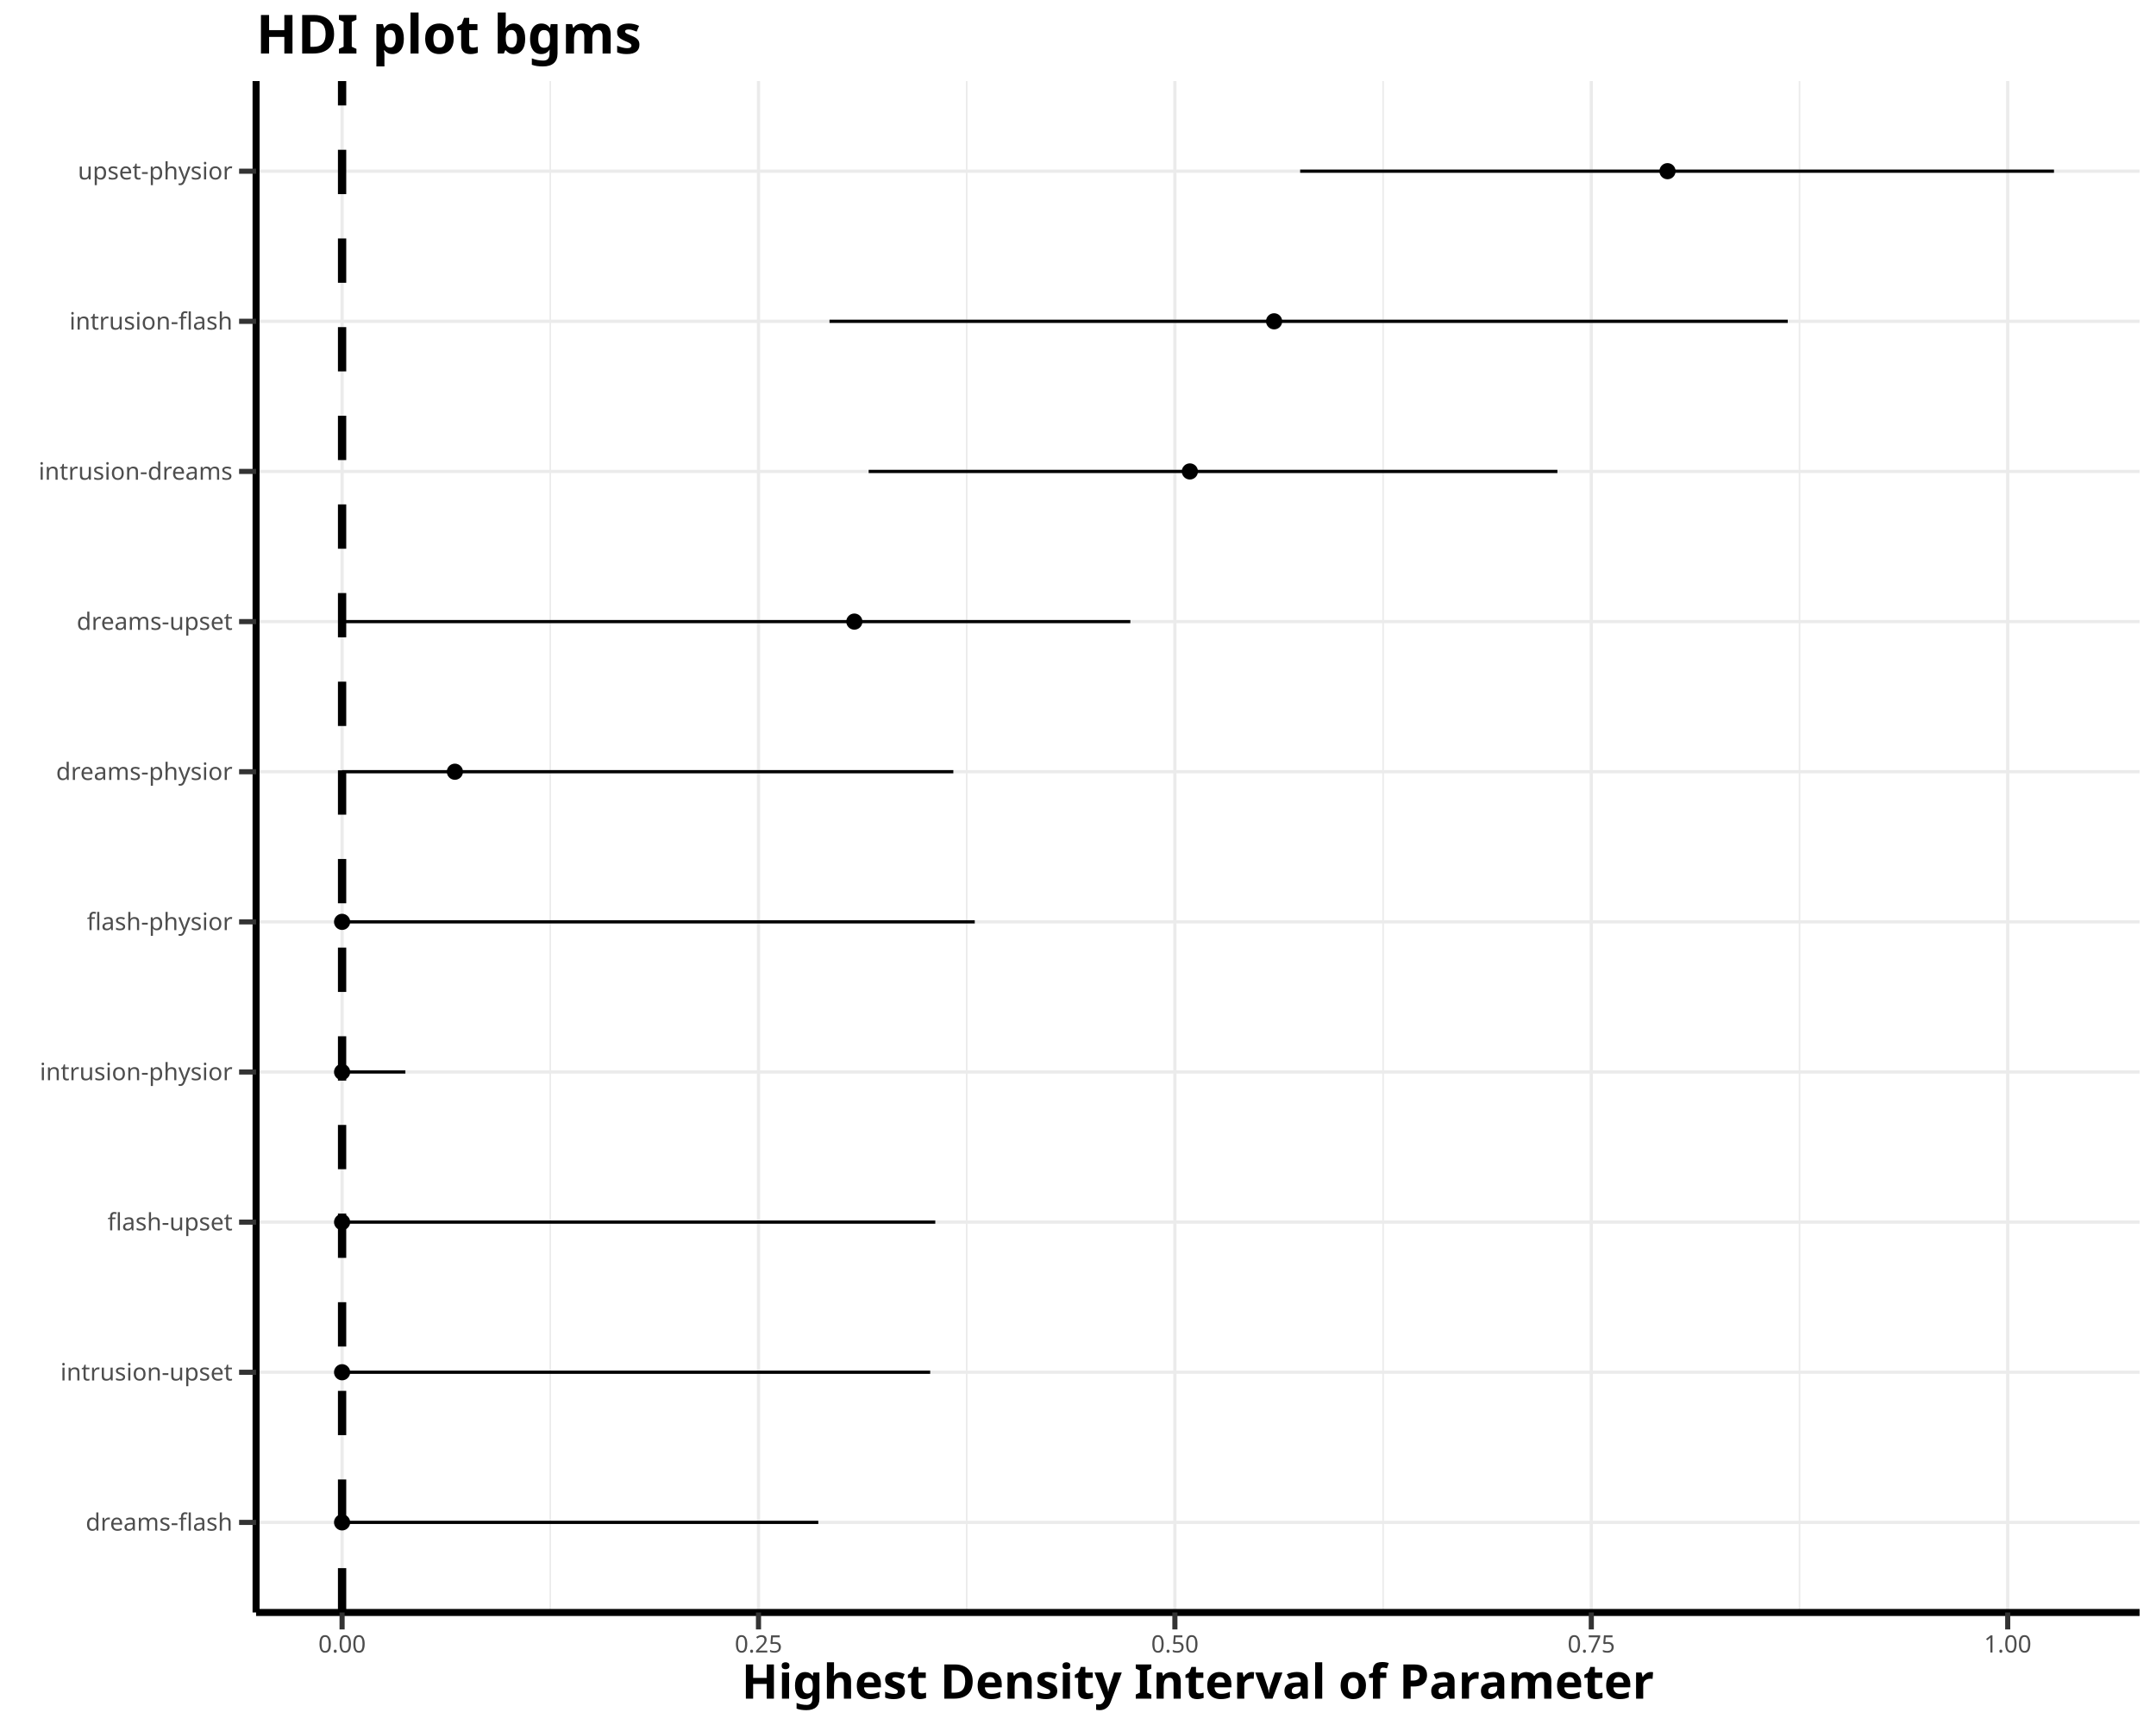
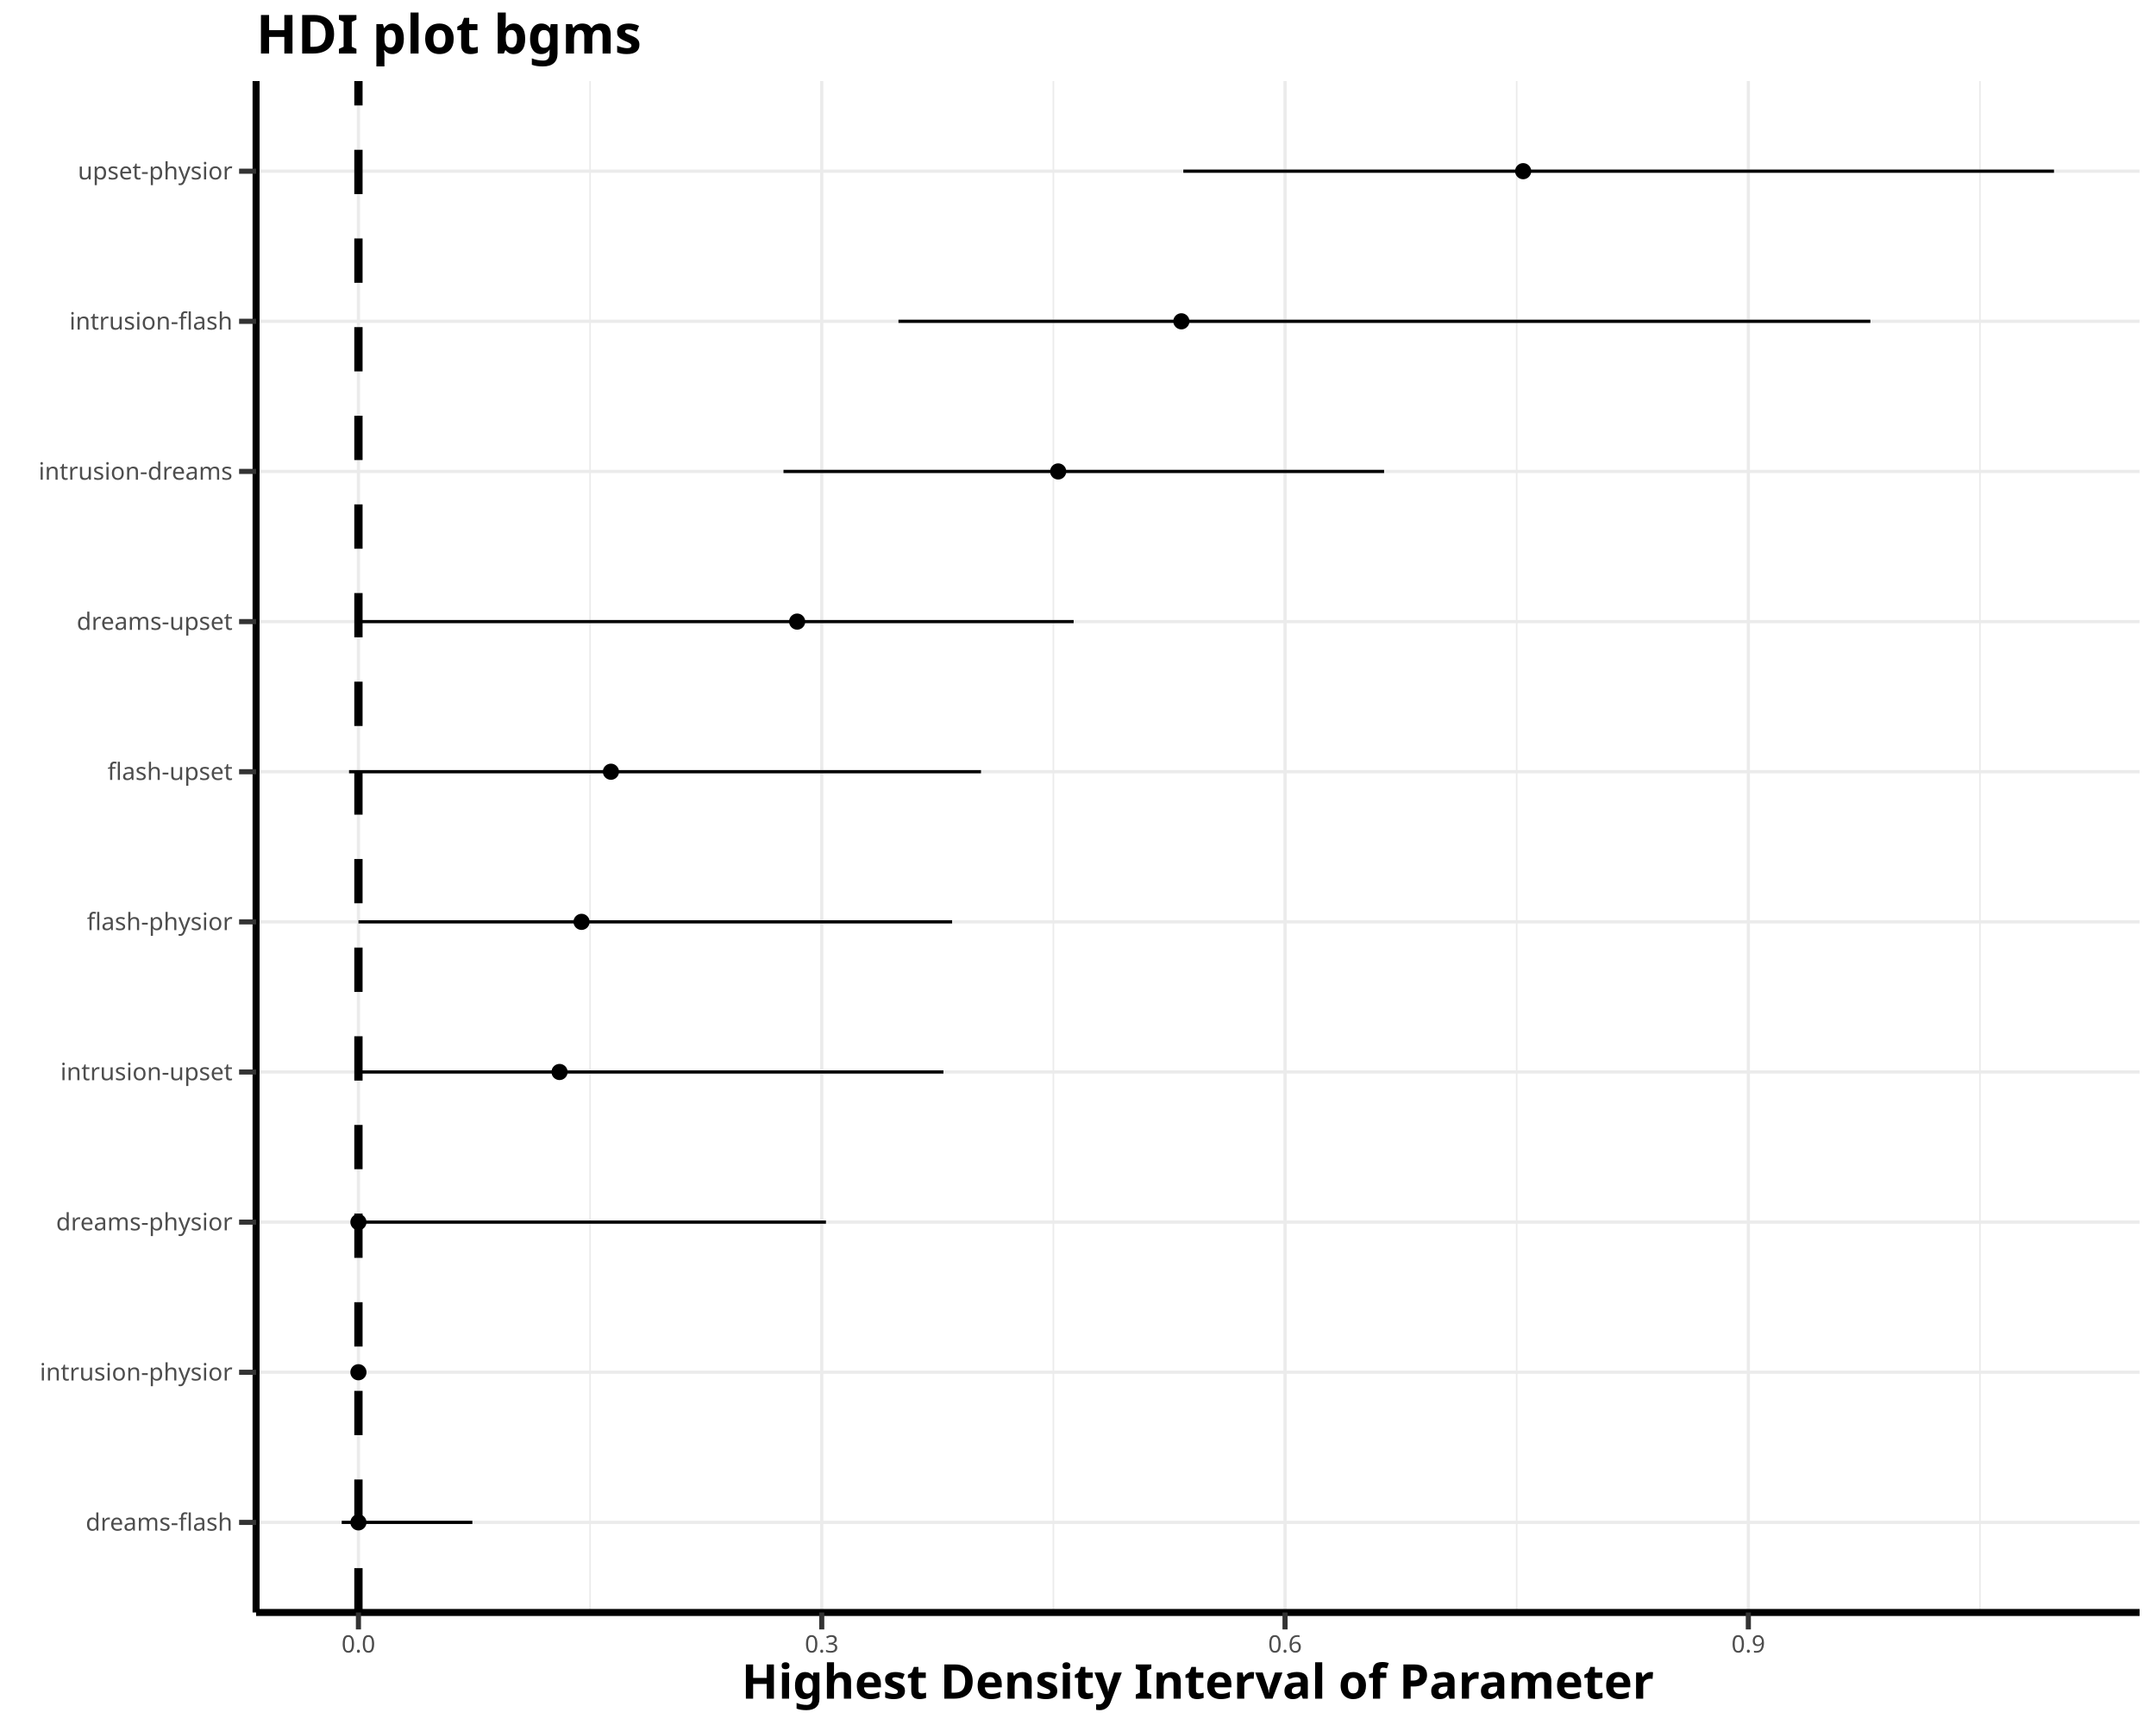
<svg xmlns="http://www.w3.org/2000/svg" class="svglite" data-engine-version="2.0" width="720.00pt" height="576.00pt" viewBox="0 0 720.00 576.00">
  <defs>
    <style type="text/css">
    .svglite line, .svglite polyline, .svglite polygon, .svglite path, .svglite rect, .svglite circle {
      fill: none;
      stroke: #000000;
      stroke-linecap: round;
      stroke-linejoin: round;
      stroke-miterlimit: 10.00;
    }
  </style>
  </defs>
  <rect width="100%" height="100%" style="stroke: none; fill: #FFFFFF;" />
  <defs>
    <clipPath id="cpMC4wMHw3MjAuMDB8MC4wMHw1NzYuMDA=">
      <rect x="0.00" y="0.00" width="720.00" height="576.00" />
    </clipPath>
  </defs>
  <g clip-path="url(#cpMC4wMHw3MjAuMDB8MC4wMHw1NzYuMDA=)">
    <rect x="0.00" y="0.00" width="720.00" height="576.00" style="stroke-width: 1.07; stroke: #FFFFFF; fill: #FFFFFF;" />
  </g>
  <defs>
    <clipPath id="cpODUuNTJ8NzE0LjUyfDI3LjA4fDUzOC40Mg==">
      <rect x="85.52" y="27.08" width="629.00" height="511.34" />
    </clipPath>
  </defs>
  <g clip-path="url(#cpODUuNTJ8NzE0LjUyfDI3LjA4fDUzOC40Mg==)">
    <rect x="85.52" y="27.08" width="629.00" height="511.34" style="stroke-width: 1.07; stroke: none; fill: #FFFFFF;" />
-     <polyline points="183.77,538.42 183.77,27.08 " style="stroke-width: 0.53; stroke: #EBEBEB; stroke-linecap: butt;" />
-     <polyline points="322.83,538.42 322.83,27.08 " style="stroke-width: 0.53; stroke: #EBEBEB; stroke-linecap: butt;" />
-     <polyline points="461.89,538.42 461.89,27.08 " style="stroke-width: 0.53; stroke: #EBEBEB; stroke-linecap: butt;" />
-     <polyline points="600.95,538.42 600.95,27.08 " style="stroke-width: 0.53; stroke: #EBEBEB; stroke-linecap: butt;" />
+     <polyline points="197.06,538.42 197.06,27.08 " style="stroke-width: 0.53; stroke: #EBEBEB; stroke-linecap: butt;" />
+     <polyline points="351.78,538.42 351.78,27.08 " style="stroke-width: 0.53; stroke: #EBEBEB; stroke-linecap: butt;" />
+     <polyline points="506.50,538.42 506.50,27.08 " style="stroke-width: 0.53; stroke: #EBEBEB; stroke-linecap: butt;" />
+     <polyline points="661.22,538.42 661.22,27.08 " style="stroke-width: 0.53; stroke: #EBEBEB; stroke-linecap: butt;" />
    <polyline points="85.52,508.34 714.52,508.34 " style="stroke-width: 1.07; stroke: #EBEBEB; stroke-linecap: butt;" />
    <polyline points="85.52,458.21 714.52,458.21 " style="stroke-width: 1.07; stroke: #EBEBEB; stroke-linecap: butt;" />
    <polyline points="85.52,408.08 714.52,408.08 " style="stroke-width: 1.07; stroke: #EBEBEB; stroke-linecap: butt;" />
    <polyline points="85.52,357.95 714.52,357.95 " style="stroke-width: 1.07; stroke: #EBEBEB; stroke-linecap: butt;" />
    <polyline points="85.52,307.82 714.52,307.82 " style="stroke-width: 1.07; stroke: #EBEBEB; stroke-linecap: butt;" />
    <polyline points="85.52,257.69 714.52,257.69 " style="stroke-width: 1.07; stroke: #EBEBEB; stroke-linecap: butt;" />
    <polyline points="85.52,207.56 714.52,207.56 " style="stroke-width: 1.07; stroke: #EBEBEB; stroke-linecap: butt;" />
    <polyline points="85.52,157.42 714.52,157.42 " style="stroke-width: 1.07; stroke: #EBEBEB; stroke-linecap: butt;" />
    <polyline points="85.52,107.29 714.52,107.29 " style="stroke-width: 1.07; stroke: #EBEBEB; stroke-linecap: butt;" />
    <polyline points="85.52,57.16 714.52,57.16 " style="stroke-width: 1.07; stroke: #EBEBEB; stroke-linecap: butt;" />
-     <polyline points="114.24,538.42 114.24,27.08 " style="stroke-width: 1.07; stroke: #EBEBEB; stroke-linecap: butt;" />
-     <polyline points="253.30,538.42 253.30,27.08 " style="stroke-width: 1.07; stroke: #EBEBEB; stroke-linecap: butt;" />
-     <polyline points="392.36,538.42 392.36,27.08 " style="stroke-width: 1.07; stroke: #EBEBEB; stroke-linecap: butt;" />
-     <polyline points="531.42,538.42 531.42,27.08 " style="stroke-width: 1.07; stroke: #EBEBEB; stroke-linecap: butt;" />
-     <polyline points="670.48,538.42 670.48,27.08 " style="stroke-width: 1.07; stroke: #EBEBEB; stroke-linecap: butt;" />
-     <line x1="114.17" y1="508.34" x2="273.27" y2="508.34" style="stroke-width: 1.07; stroke-linecap: butt;" />
-     <line x1="114.11" y1="458.21" x2="310.64" y2="458.21" style="stroke-width: 1.07; stroke-linecap: butt;" />
-     <line x1="114.24" y1="408.08" x2="312.34" y2="408.08" style="stroke-width: 1.07; stroke-linecap: butt;" />
-     <line x1="114.18" y1="357.95" x2="135.38" y2="357.95" style="stroke-width: 1.07; stroke-linecap: butt;" />
-     <line x1="114.13" y1="307.82" x2="325.52" y2="307.82" style="stroke-width: 1.07; stroke-linecap: butt;" />
-     <line x1="114.24" y1="257.69" x2="318.37" y2="257.69" style="stroke-width: 1.07; stroke-linecap: butt;" />
-     <line x1="114.24" y1="207.56" x2="377.48" y2="207.56" style="stroke-width: 1.07; stroke-linecap: butt;" />
-     <line x1="290.09" y1="157.42" x2="520.10" y2="157.42" style="stroke-width: 1.07; stroke-linecap: butt;" />
-     <line x1="277.01" y1="107.29" x2="597.03" y2="107.29" style="stroke-width: 1.07; stroke-linecap: butt;" />
-     <line x1="434.19" y1="57.16" x2="685.93" y2="57.16" style="stroke-width: 1.07; stroke-linecap: butt;" />
-     <circle cx="114.24" cy="508.34" r="1.99" style="stroke-width: 1.42; fill: #000000;" />
-     <circle cx="114.24" cy="458.21" r="1.99" style="stroke-width: 1.42; fill: #000000;" />
-     <circle cx="114.24" cy="408.08" r="1.99" style="stroke-width: 1.42; fill: #000000;" />
-     <circle cx="114.24" cy="357.95" r="1.99" style="stroke-width: 1.42; fill: #000000;" />
-     <circle cx="114.24" cy="307.82" r="1.99" style="stroke-width: 1.42; fill: #000000;" />
-     <circle cx="151.91" cy="257.69" r="1.99" style="stroke-width: 1.42; fill: #000000;" />
-     <circle cx="285.31" cy="207.56" r="1.99" style="stroke-width: 1.42; fill: #000000;" />
-     <circle cx="397.36" cy="157.42" r="1.99" style="stroke-width: 1.42; fill: #000000;" />
-     <circle cx="425.49" cy="107.29" r="1.99" style="stroke-width: 1.42; fill: #000000;" />
-     <circle cx="556.87" cy="57.16" r="1.99" style="stroke-width: 1.42; fill: #000000;" />
-     <line x1="114.24" y1="538.42" x2="114.24" y2="27.08" style="stroke-width: 2.77; stroke-dasharray: 14.80,14.80; stroke-linecap: butt;" />
+     <polyline points="119.70,538.42 119.70,27.08 " style="stroke-width: 1.07; stroke: #EBEBEB; stroke-linecap: butt;" />
+     <polyline points="274.42,538.42 274.42,27.08 " style="stroke-width: 1.07; stroke: #EBEBEB; stroke-linecap: butt;" />
+     <polyline points="429.14,538.42 429.14,27.08 " style="stroke-width: 1.07; stroke: #EBEBEB; stroke-linecap: butt;" />
+     <polyline points="583.86,538.42 583.86,27.08 " style="stroke-width: 1.07; stroke: #EBEBEB; stroke-linecap: butt;" />
+     <line x1="114.11" y1="508.34" x2="157.75" y2="508.34" style="stroke-width: 1.07; stroke-linecap: butt;" />
+     <line x1="119.70" y1="458.21" x2="119.70" y2="458.21" style="stroke-width: 1.07; stroke-linecap: butt;" />
+     <line x1="119.70" y1="408.08" x2="275.83" y2="408.08" style="stroke-width: 1.07; stroke-linecap: butt;" />
+     <line x1="119.70" y1="357.95" x2="315.06" y2="357.95" style="stroke-width: 1.07; stroke-linecap: butt;" />
+     <line x1="119.70" y1="307.82" x2="317.96" y2="307.82" style="stroke-width: 1.07; stroke-linecap: butt;" />
+     <line x1="116.56" y1="257.69" x2="327.60" y2="257.69" style="stroke-width: 1.07; stroke-linecap: butt;" />
+     <line x1="119.70" y1="207.56" x2="358.54" y2="207.56" style="stroke-width: 1.07; stroke-linecap: butt;" />
+     <line x1="261.65" y1="157.42" x2="462.22" y2="157.42" style="stroke-width: 1.07; stroke-linecap: butt;" />
+     <line x1="300.04" y1="107.29" x2="624.61" y2="107.29" style="stroke-width: 1.07; stroke-linecap: butt;" />
+     <line x1="395.17" y1="57.16" x2="685.93" y2="57.16" style="stroke-width: 1.07; stroke-linecap: butt;" />
+     <circle cx="119.70" cy="508.34" r="1.99" style="stroke-width: 1.42; fill: #000000;" />
+     <circle cx="119.70" cy="458.21" r="1.99" style="stroke-width: 1.42; fill: #000000;" />
+     <circle cx="119.70" cy="408.08" r="1.99" style="stroke-width: 1.42; fill: #000000;" />
+     <circle cx="186.86" cy="357.95" r="1.99" style="stroke-width: 1.42; fill: #000000;" />
+     <circle cx="194.21" cy="307.82" r="1.99" style="stroke-width: 1.42; fill: #000000;" />
+     <circle cx="204.02" cy="257.69" r="1.99" style="stroke-width: 1.42; fill: #000000;" />
+     <circle cx="266.21" cy="207.56" r="1.99" style="stroke-width: 1.42; fill: #000000;" />
+     <circle cx="353.38" cy="157.42" r="1.99" style="stroke-width: 1.42; fill: #000000;" />
+     <circle cx="394.52" cy="107.29" r="1.99" style="stroke-width: 1.42; fill: #000000;" />
+     <circle cx="508.66" cy="57.16" r="1.99" style="stroke-width: 1.42; fill: #000000;" />
+     <line x1="119.70" y1="538.42" x2="119.70" y2="27.08" style="stroke-width: 2.77; stroke-dasharray: 14.80,14.80; stroke-linecap: butt;" />
  </g>
  <g clip-path="url(#cpMC4wMHw3MjAuMDB8MC4wMHw1NzYuMDA=)">
    <polyline points="85.52,538.42 85.52,27.08 " style="stroke-width: 2.35; stroke-linecap: butt;" />
    <text x="77.66" y="511.09" text-anchor="end" style="font-size: 8.00px; fill: #4D4D4D; font-family: sans;" textLength="46.25px" lengthAdjust="spacingAndGlyphs">dreams-flash</text>
-     <text x="77.66" y="460.96" text-anchor="end" style="font-size: 8.00px; fill: #4D4D4D; font-family: sans;" textLength="52.48px" lengthAdjust="spacingAndGlyphs">intrusion-upset</text>
-     <text x="77.66" y="410.83" text-anchor="end" style="font-size: 8.00px; fill: #4D4D4D; font-family: sans;" textLength="39.14px" lengthAdjust="spacingAndGlyphs">flash-upset</text>
-     <text x="77.66" y="360.70" text-anchor="end" style="font-size: 8.00px; fill: #4D4D4D; font-family: sans;" textLength="58.70px" lengthAdjust="spacingAndGlyphs">intrusion-physior</text>
+     <text x="77.66" y="460.96" text-anchor="end" style="font-size: 8.00px; fill: #4D4D4D; font-family: sans;" textLength="58.70px" lengthAdjust="spacingAndGlyphs">intrusion-physior</text>
+     <text x="77.66" y="410.83" text-anchor="end" style="font-size: 8.00px; fill: #4D4D4D; font-family: sans;" textLength="55.14px" lengthAdjust="spacingAndGlyphs">dreams-physior</text>
+     <text x="77.66" y="360.70" text-anchor="end" style="font-size: 8.00px; fill: #4D4D4D; font-family: sans;" textLength="52.48px" lengthAdjust="spacingAndGlyphs">intrusion-upset</text>
    <text x="77.66" y="310.57" text-anchor="end" style="font-size: 8.00px; fill: #4D4D4D; font-family: sans;" textLength="45.36px" lengthAdjust="spacingAndGlyphs">flash-physior</text>
-     <text x="77.66" y="260.44" text-anchor="end" style="font-size: 8.00px; fill: #4D4D4D; font-family: sans;" textLength="55.14px" lengthAdjust="spacingAndGlyphs">dreams-physior</text>
+     <text x="77.66" y="260.44" text-anchor="end" style="font-size: 8.00px; fill: #4D4D4D; font-family: sans;" textLength="39.14px" lengthAdjust="spacingAndGlyphs">flash-upset</text>
    <text x="77.66" y="210.31" text-anchor="end" style="font-size: 8.00px; fill: #4D4D4D; font-family: sans;" textLength="48.92px" lengthAdjust="spacingAndGlyphs">dreams-upset</text>
    <text x="77.66" y="160.18" text-anchor="end" style="font-size: 8.00px; fill: #4D4D4D; font-family: sans;" textLength="59.59px" lengthAdjust="spacingAndGlyphs">intrusion-dreams</text>
    <text x="77.66" y="110.05" text-anchor="end" style="font-size: 8.00px; fill: #4D4D4D; font-family: sans;" textLength="49.80px" lengthAdjust="spacingAndGlyphs">intrusion-flash</text>
    <text x="77.66" y="59.91" text-anchor="end" style="font-size: 8.00px; fill: #4D4D4D; font-family: sans;" textLength="48.03px" lengthAdjust="spacingAndGlyphs">upset-physior</text>
    <polyline points="79.85,508.34 85.52,508.34 " style="stroke-width: 1.71; stroke: #333333; stroke-linecap: butt;" />
    <polyline points="79.85,458.21 85.52,458.21 " style="stroke-width: 1.71; stroke: #333333; stroke-linecap: butt;" />
    <polyline points="79.85,408.08 85.52,408.08 " style="stroke-width: 1.71; stroke: #333333; stroke-linecap: butt;" />
    <polyline points="79.85,357.95 85.52,357.95 " style="stroke-width: 1.71; stroke: #333333; stroke-linecap: butt;" />
    <polyline points="79.85,307.82 85.52,307.82 " style="stroke-width: 1.71; stroke: #333333; stroke-linecap: butt;" />
    <polyline points="79.85,257.69 85.52,257.69 " style="stroke-width: 1.71; stroke: #333333; stroke-linecap: butt;" />
    <polyline points="79.85,207.56 85.52,207.56 " style="stroke-width: 1.71; stroke: #333333; stroke-linecap: butt;" />
    <polyline points="79.85,157.42 85.52,157.42 " style="stroke-width: 1.71; stroke: #333333; stroke-linecap: butt;" />
    <polyline points="79.85,107.29 85.52,107.29 " style="stroke-width: 1.71; stroke: #333333; stroke-linecap: butt;" />
    <polyline points="79.85,57.16 85.52,57.16 " style="stroke-width: 1.71; stroke: #333333; stroke-linecap: butt;" />
    <polyline points="85.52,538.42 714.52,538.42 " style="stroke-width: 2.35; stroke-linecap: butt;" />
-     <polyline points="114.24,544.09 114.24,538.42 " style="stroke-width: 1.71; stroke: #333333; stroke-linecap: butt;" />
-     <polyline points="253.30,544.09 253.30,538.42 " style="stroke-width: 1.71; stroke: #333333; stroke-linecap: butt;" />
-     <polyline points="392.36,544.09 392.36,538.42 " style="stroke-width: 1.71; stroke: #333333; stroke-linecap: butt;" />
-     <polyline points="531.42,544.09 531.42,538.42 " style="stroke-width: 1.71; stroke: #333333; stroke-linecap: butt;" />
-     <polyline points="670.48,544.09 670.48,538.42 " style="stroke-width: 1.71; stroke: #333333; stroke-linecap: butt;" />
-     <text x="114.24" y="551.79" text-anchor="middle" style="font-size: 8.00px; fill: #4D4D4D; font-family: sans;" textLength="15.57px" lengthAdjust="spacingAndGlyphs">0.00</text>
-     <text x="253.30" y="551.79" text-anchor="middle" style="font-size: 8.00px; fill: #4D4D4D; font-family: sans;" textLength="15.57px" lengthAdjust="spacingAndGlyphs">0.25</text>
-     <text x="392.36" y="551.79" text-anchor="middle" style="font-size: 8.00px; fill: #4D4D4D; font-family: sans;" textLength="15.57px" lengthAdjust="spacingAndGlyphs">0.50</text>
-     <text x="531.42" y="551.79" text-anchor="middle" style="font-size: 8.00px; fill: #4D4D4D; font-family: sans;" textLength="15.57px" lengthAdjust="spacingAndGlyphs">0.75</text>
-     <text x="670.48" y="551.79" text-anchor="middle" style="font-size: 8.00px; fill: #4D4D4D; font-family: sans;" textLength="15.57px" lengthAdjust="spacingAndGlyphs">1.00</text>
+     <polyline points="119.70,544.09 119.70,538.42 " style="stroke-width: 1.71; stroke: #333333; stroke-linecap: butt;" />
+     <polyline points="274.42,544.09 274.42,538.42 " style="stroke-width: 1.71; stroke: #333333; stroke-linecap: butt;" />
+     <polyline points="429.14,544.09 429.14,538.42 " style="stroke-width: 1.71; stroke: #333333; stroke-linecap: butt;" />
+     <polyline points="583.86,544.09 583.86,538.42 " style="stroke-width: 1.71; stroke: #333333; stroke-linecap: butt;" />
+     <text x="119.70" y="551.79" text-anchor="middle" style="font-size: 8.00px; fill: #4D4D4D; font-family: sans;" textLength="11.12px" lengthAdjust="spacingAndGlyphs">0.0</text>
+     <text x="274.42" y="551.79" text-anchor="middle" style="font-size: 8.00px; fill: #4D4D4D; font-family: sans;" textLength="11.12px" lengthAdjust="spacingAndGlyphs">0.3</text>
+     <text x="429.14" y="551.79" text-anchor="middle" style="font-size: 8.00px; fill: #4D4D4D; font-family: sans;" textLength="11.12px" lengthAdjust="spacingAndGlyphs">0.6</text>
+     <text x="583.86" y="551.79" text-anchor="middle" style="font-size: 8.00px; fill: #4D4D4D; font-family: sans;" textLength="11.12px" lengthAdjust="spacingAndGlyphs">0.9</text>
    <text x="400.02" y="567.20" text-anchor="middle" style="font-size: 16.00px; font-weight: bold; font-family: sans;" textLength="265.93px" lengthAdjust="spacingAndGlyphs">Highest Density Interval of Parameter</text>
    <text x="85.52" y="17.87" style="font-size: 18.00px; font-weight: bold; font-family: sans;" textLength="114.06px" lengthAdjust="spacingAndGlyphs">HDI plot bgms</text>
  </g>
</svg>
